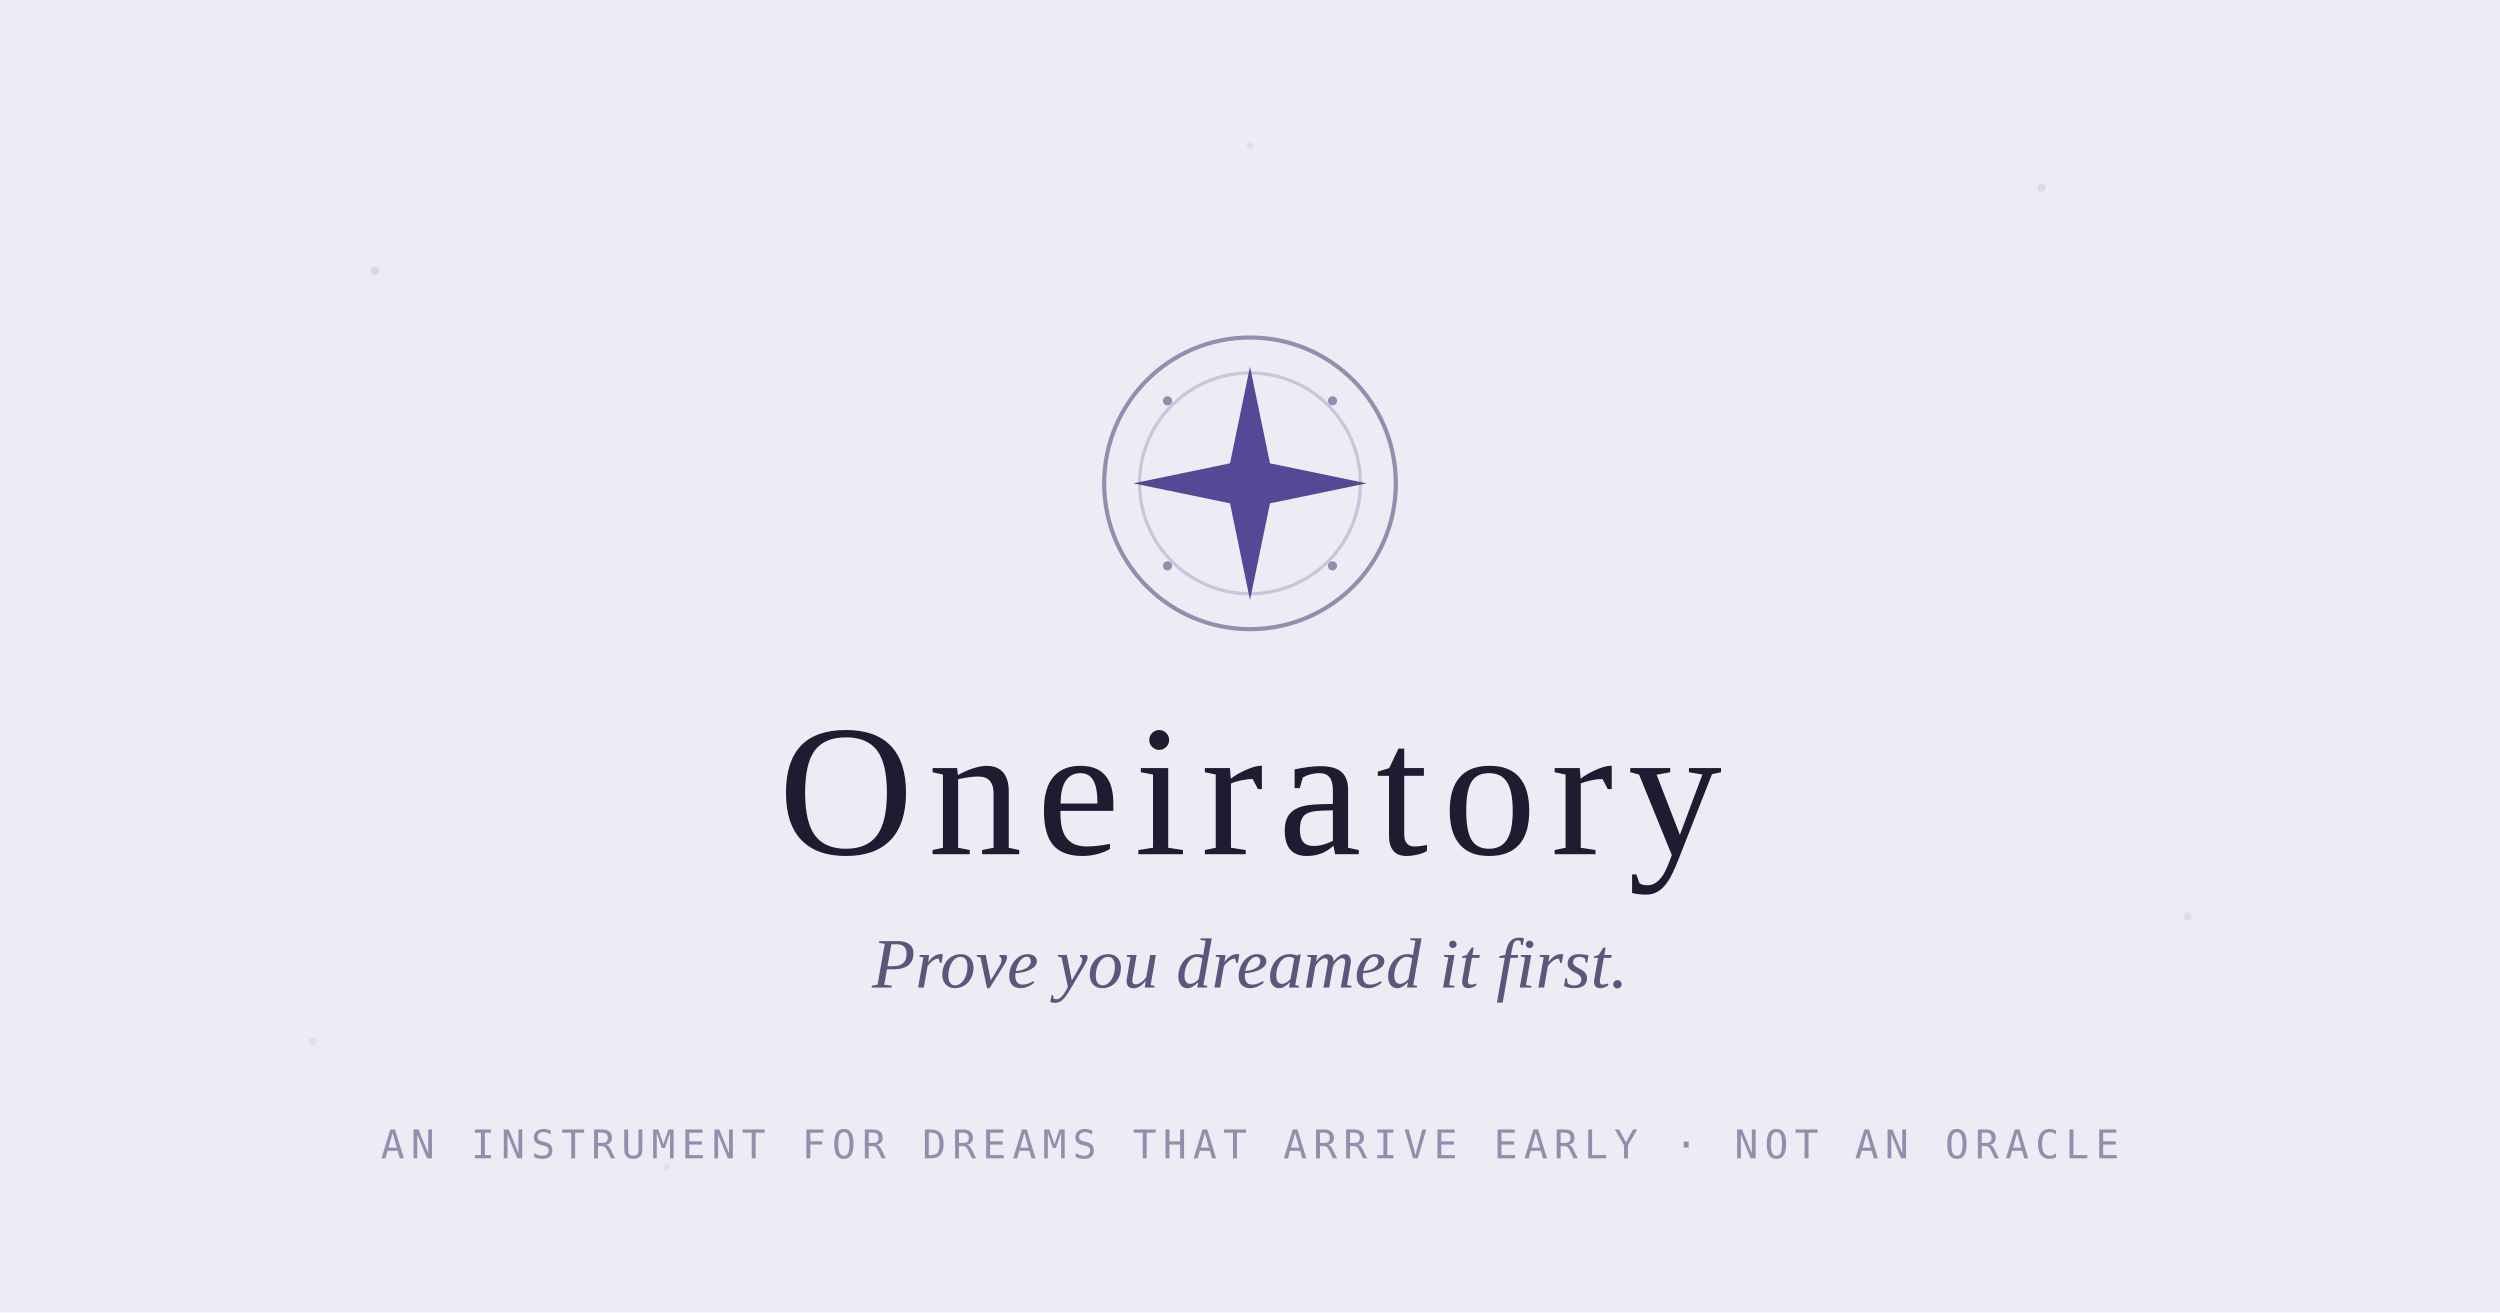
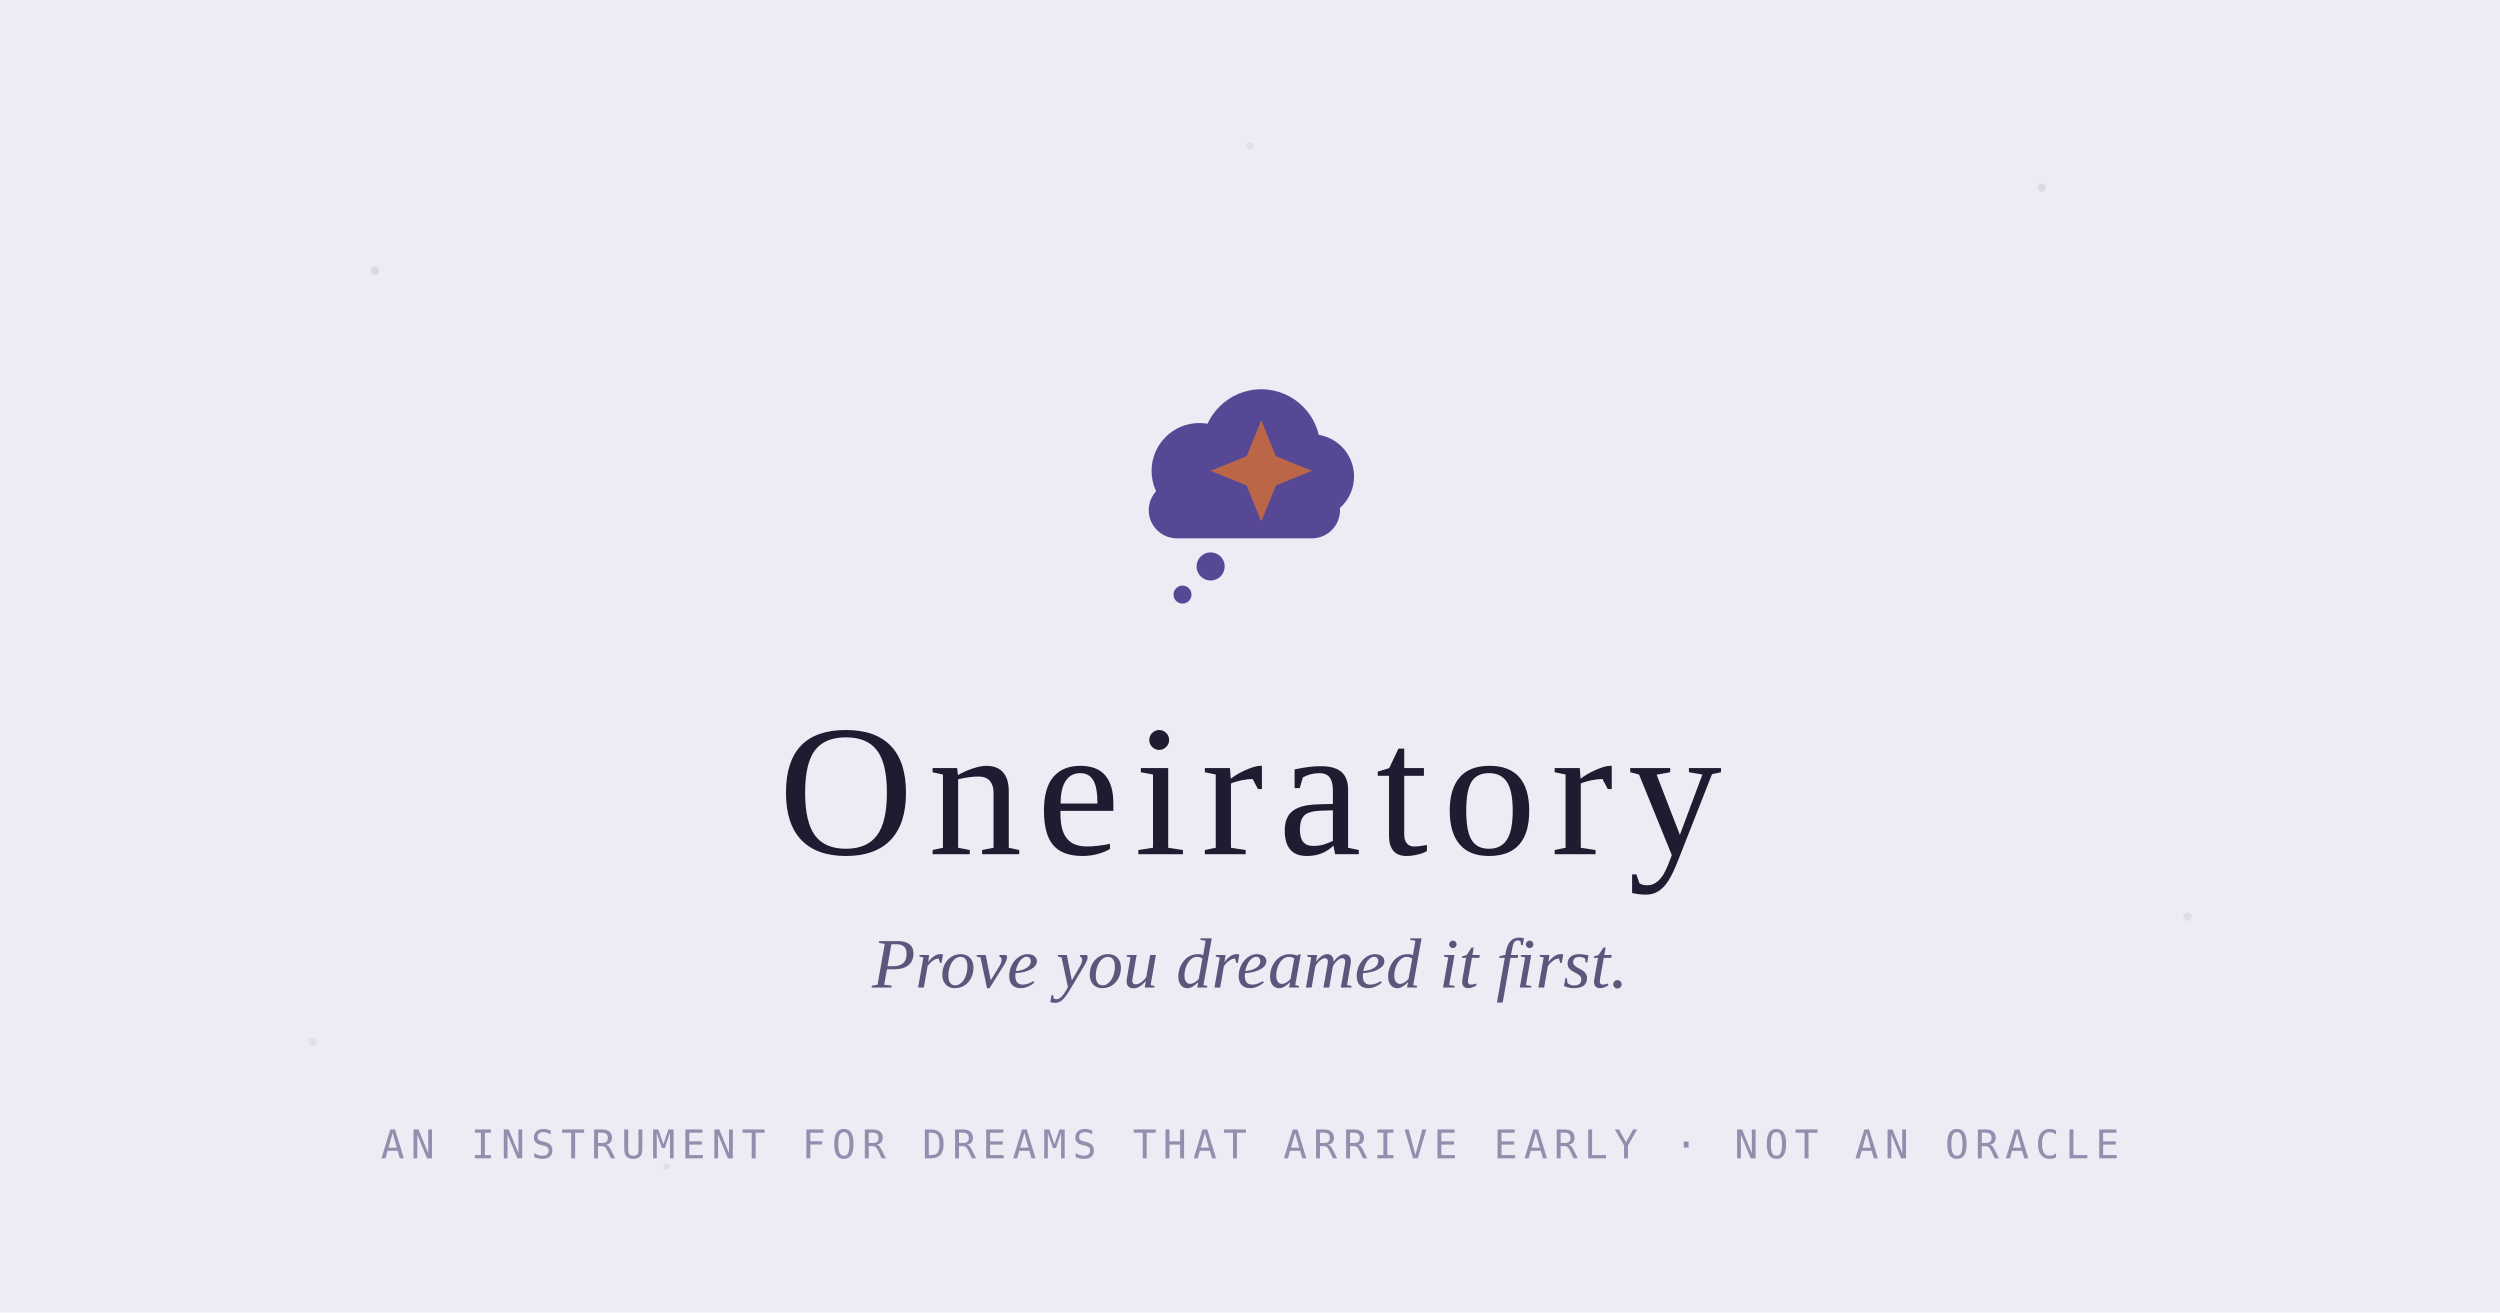
<svg xmlns="http://www.w3.org/2000/svg" viewBox="0 0 1200 630">
  <rect width="1200" height="630" fill="#edecf4" />
  <g fill="#6c6296">
    <circle cx="180" cy="130" r="2" opacity=".16" />
    <circle cx="980" cy="90" r="2" opacity=".13" />
    <circle cx="1050" cy="440" r="2" opacity=".12" />
    <circle cx="150" cy="500" r="2" opacity=".10" />
    <circle cx="600" cy="70" r="1.6" opacity=".10" />
    <circle cx="320" cy="560" r="1.6" opacity=".10" />
  </g>
-   <g transform="translate(600,232)">
-     <circle r="70" fill="none" stroke="#948dae" stroke-width="2" />
-     <circle r="53" fill="none" stroke="#cbc5db" stroke-width="1.6" />
-     <path d="M0 -56 L9.6 -9.6 L56 0 L9.6 9.6 L0 56 L-9.6 9.6 L-56 0 L-9.6 -9.6 Z" fill="#574896" />
-     <circle cx="39.6" cy="-39.6" r="2.2" fill="#948dae" />
-     <circle cx="39.6" cy="39.6" r="2.2" fill="#948dae" />
-     <circle cx="-39.6" cy="39.6" r="2.2" fill="#948dae" />
-     <circle cx="-39.6" cy="-39.6" r="2.2" fill="#948dae" />
+   <g transform="translate(600,226) scale(2.7) translate(-32,-34)">
+     <g fill="#574896">
+       <rect x="14" y="36" width="34" height="10" rx="5" />
+       <circle cx="23" cy="34" r="8.5" />
+       <circle cx="34" cy="30" r="10.5" />
+       <circle cx="43" cy="35" r="7.5" />
+     </g>
+     <circle cx="25" cy="51" r="2.5" fill="#574896" />
+     <circle cx="20" cy="56" r="1.6" fill="#574896" />
+     <path d="M34 25 L36.6 31.4 L43 34 L36.6 36.6 L34 43 L31.4 36.6 L25 34 L31.4 31.4 Z" fill="#bb6647" />
  </g>
  <text x="600" y="410" text-anchor="middle" font-family="Georgia, 'Times New Roman', serif" font-size="90" fill="#1f1b30" letter-spacing="7">Oneiratory</text>
  <text x="600" y="474" text-anchor="middle" font-family="Georgia, 'Times New Roman', serif" font-style="italic" font-size="34" fill="#5c567c">Prove you dreamed it first.</text>
  <text x="600" y="556" text-anchor="middle" font-family="ui-monospace, 'Segoe UI Mono', Consolas, monospace" font-size="19" letter-spacing="3" fill="#948dae">AN INSTRUMENT FOR DREAMS THAT ARRIVE EARLY · NOT AN ORACLE</text>
</svg>
